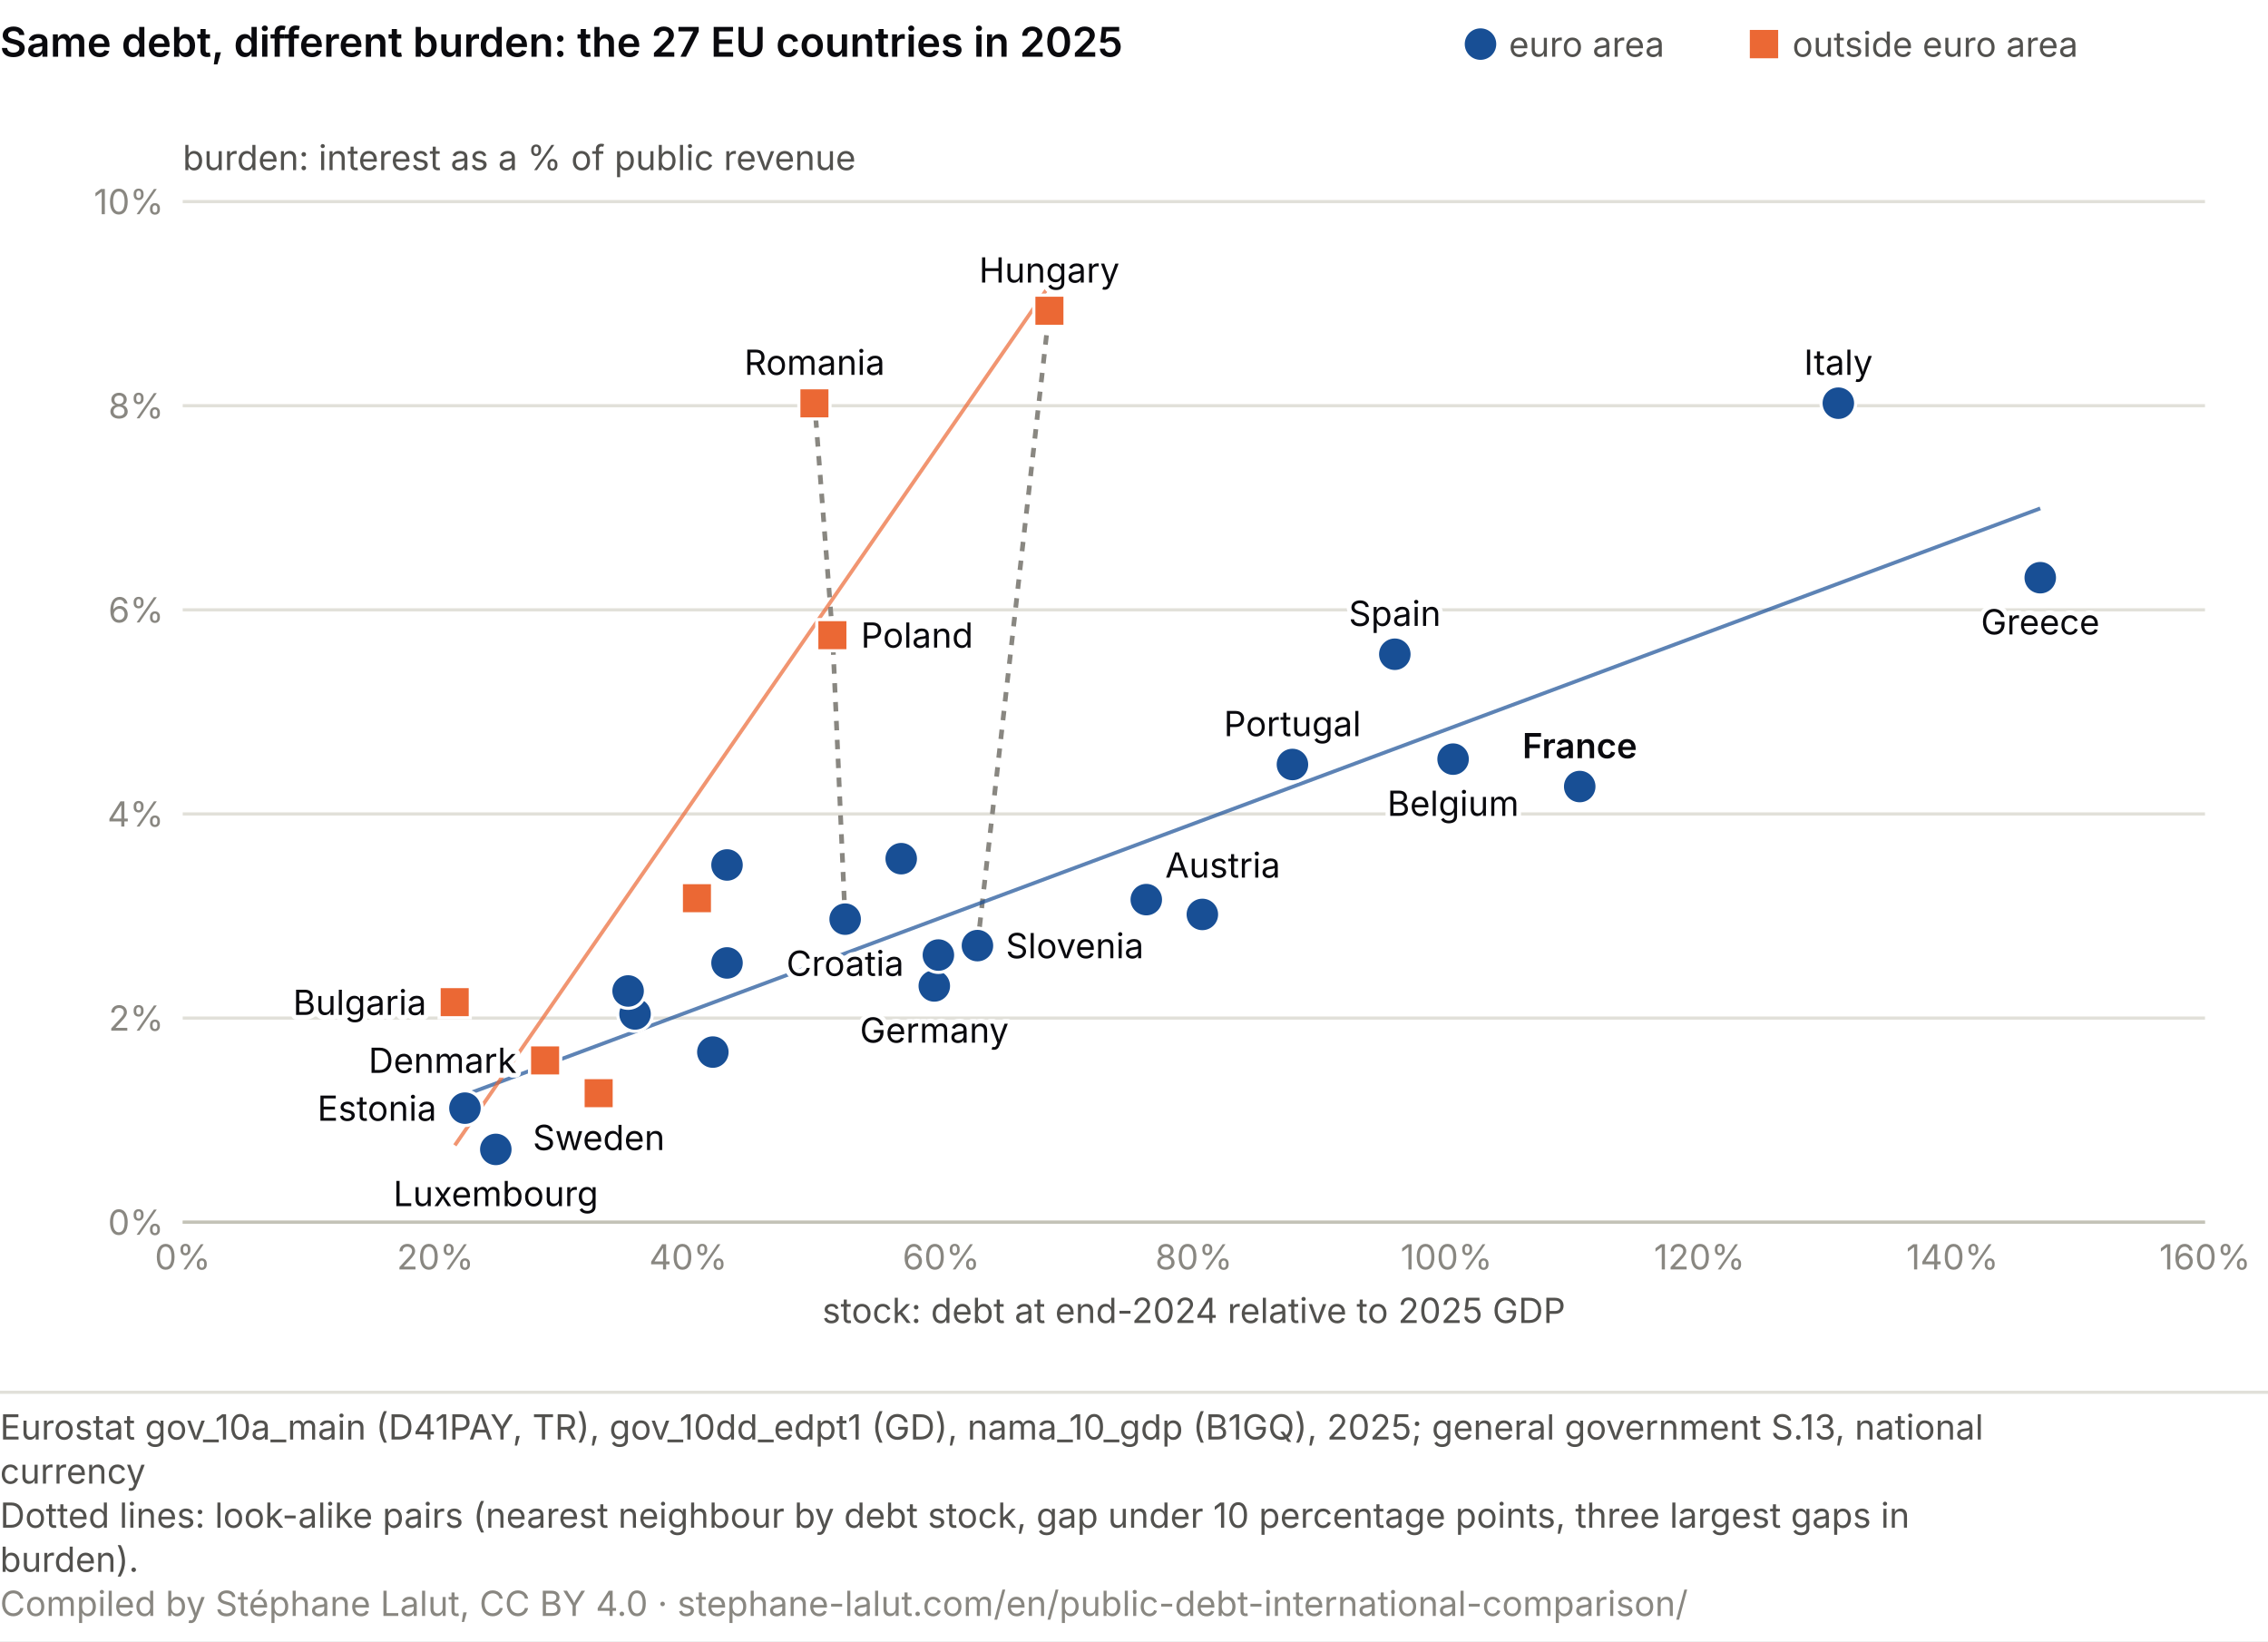
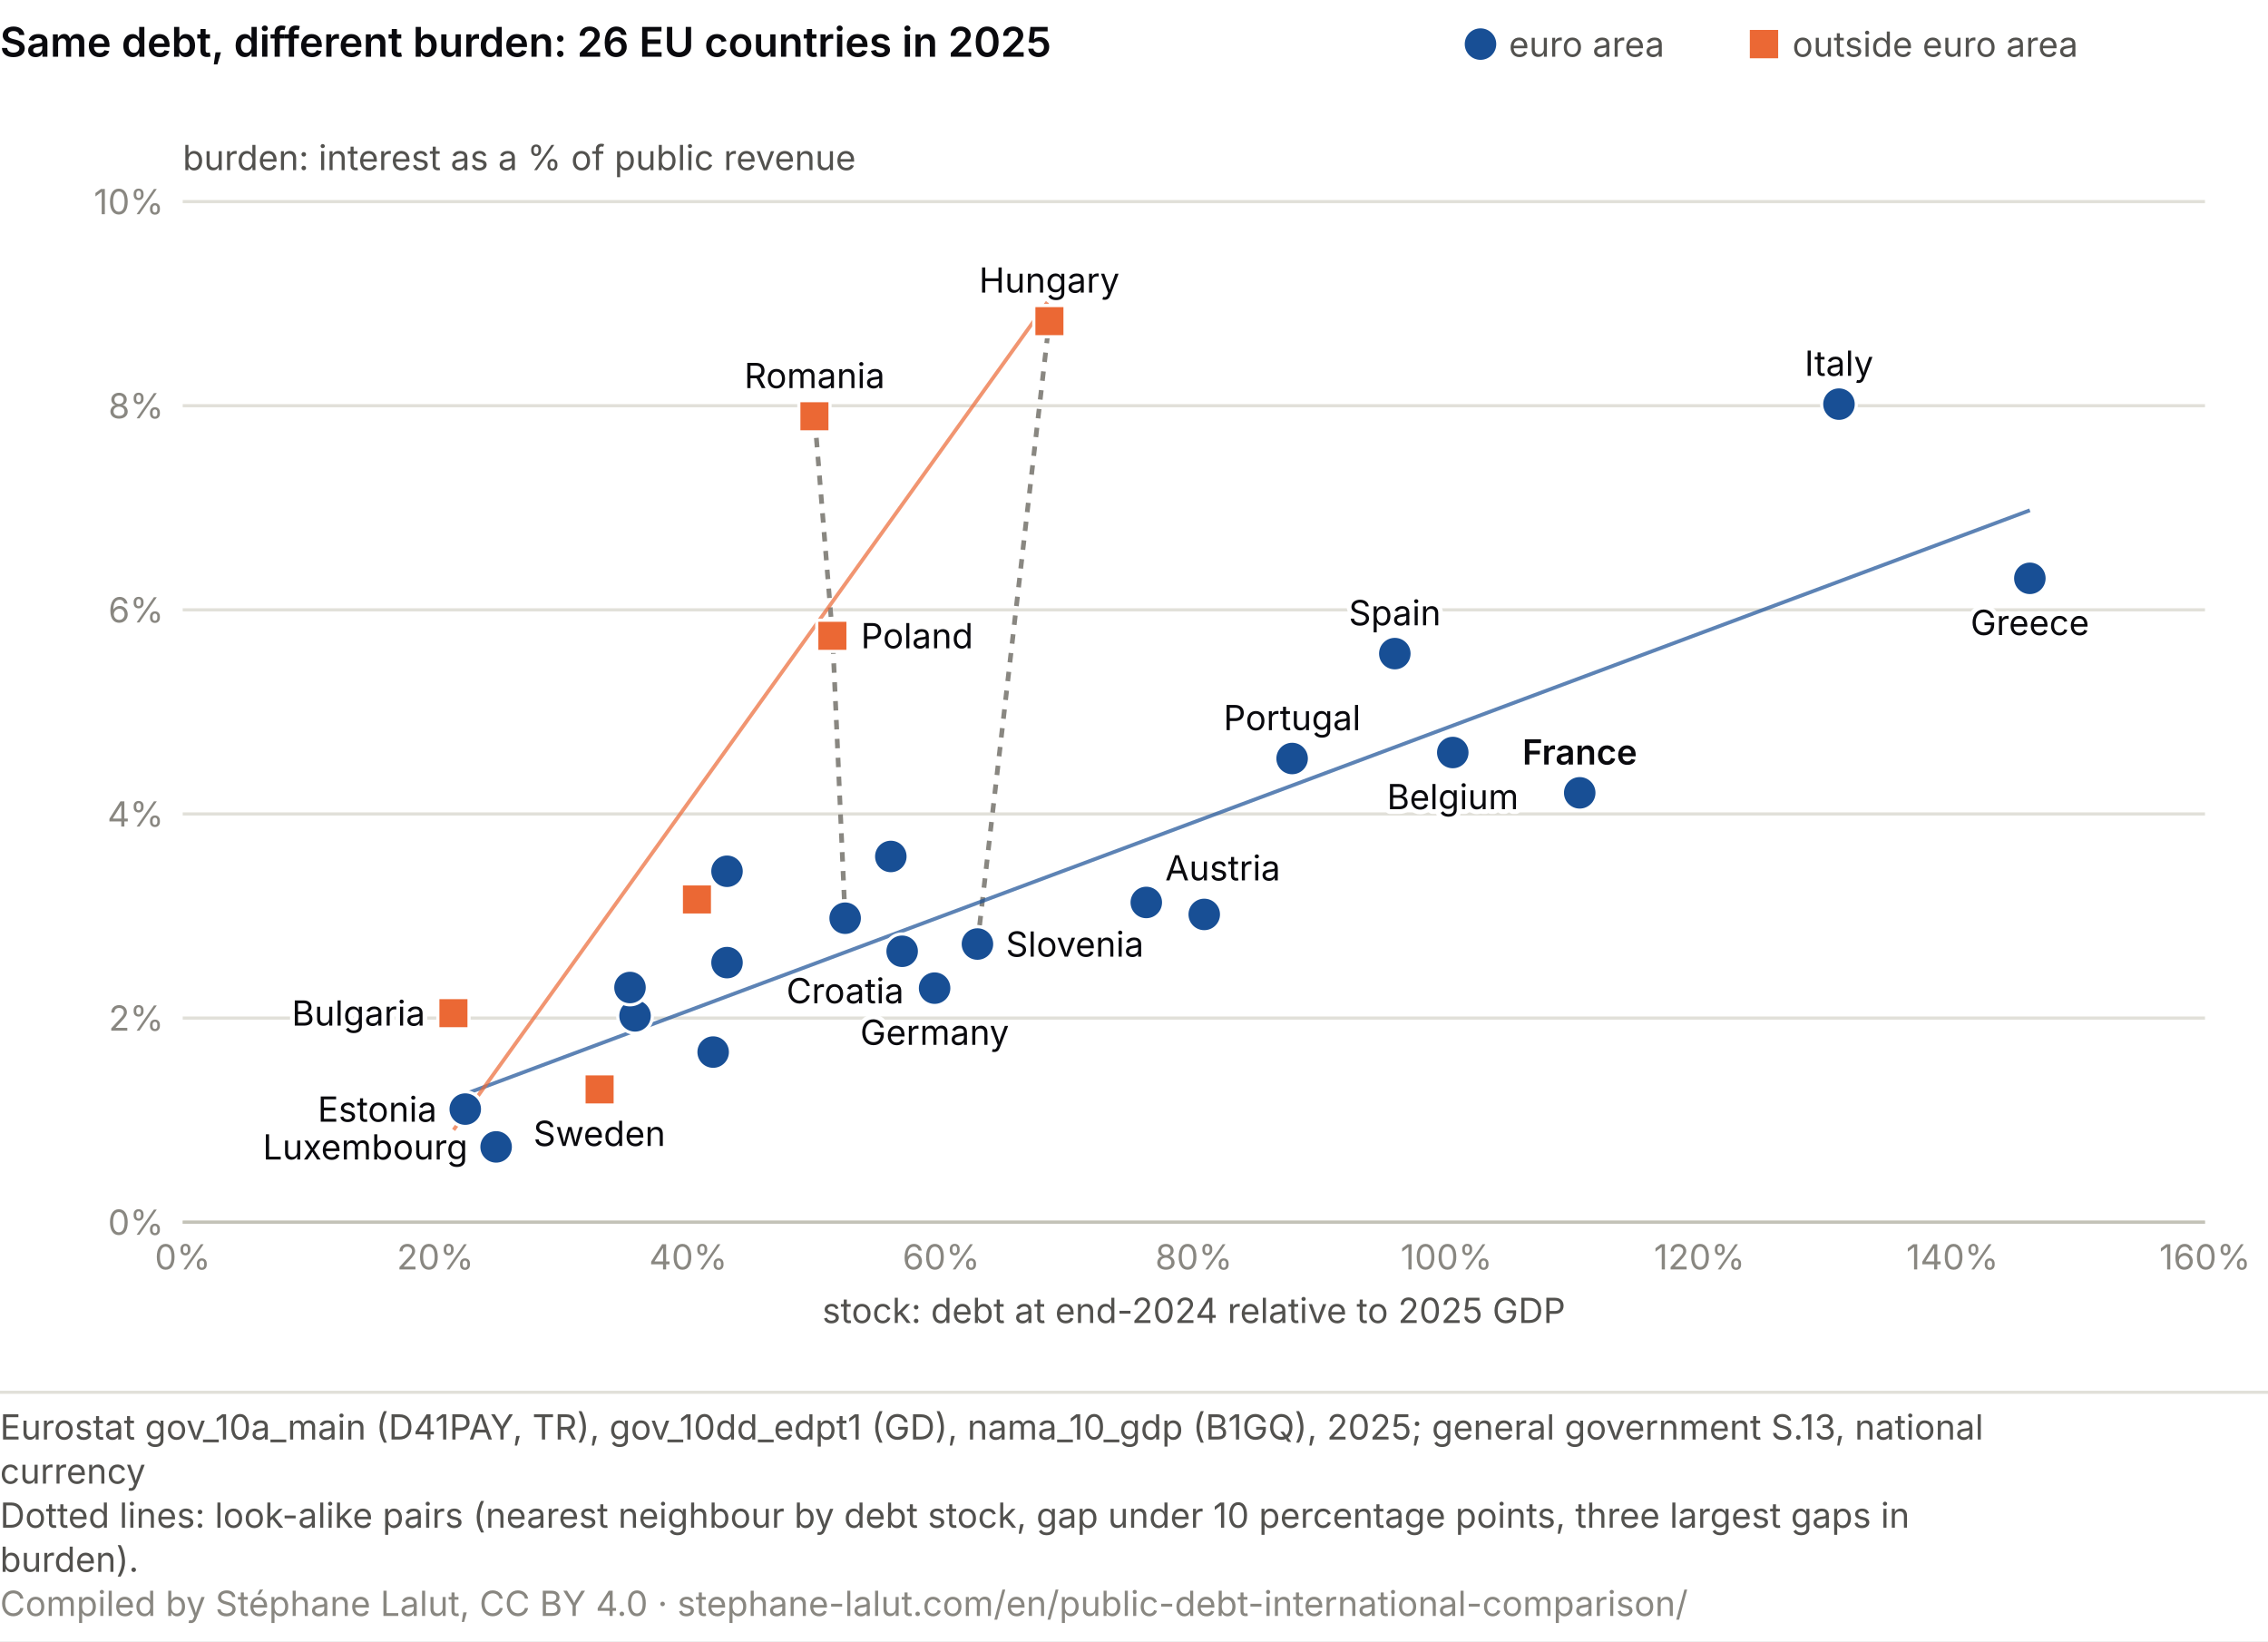
<svg xmlns="http://www.w3.org/2000/svg" viewBox="0 0 720 521" role="img" font-variant-numeric="tabular-nums" aria-labelledby="mc-t mc-d" font-family="system-ui, -apple-system, Segoe UI, sans-serif">
  <rect width="720" height="521" fill="#ffffff" />
-   <text x="0" y="18" font-size="13" font-weight="600" fill="#0A0A0E">Same debt, different burden: the 27 EU countries in 2025</text>
+   <text x="0" y="18" font-size="13" font-weight="600" fill="#0A0A0E">Same debt, different burden: 26 EU countries in 2025</text>
  <circle cx="470.0" cy="14.0" r="5.0" fill="#184f95" />
  <text x="479.0" y="18.0" font-size="11" fill="#52514e">euro area</text>
  <rect x="555.5" y="9.5" width="9.0" height="9.0" fill="#eb6834" />
  <text x="569.0" y="18.0" font-size="11" fill="#52514e">outside euro area</text>
  <line x1="58.0" y1="388.0" x2="700.0" y2="388.0" stroke="#e1e0d9" />
  <text x="52.0" y="392.0" font-size="11" fill="#898781" text-anchor="end">0%</text>
  <line x1="58.0" y1="323.2" x2="700.0" y2="323.2" stroke="#e1e0d9" />
  <text x="52.0" y="327.2" font-size="11" fill="#898781" text-anchor="end">2%</text>
  <line x1="58.0" y1="258.4" x2="700.0" y2="258.4" stroke="#e1e0d9" />
  <text x="52.0" y="262.4" font-size="11" fill="#898781" text-anchor="end">4%</text>
  <line x1="58.0" y1="193.6" x2="700.0" y2="193.6" stroke="#e1e0d9" />
  <text x="52.0" y="197.6" font-size="11" fill="#898781" text-anchor="end">6%</text>
  <line x1="58.0" y1="128.8" x2="700.0" y2="128.8" stroke="#e1e0d9" />
  <text x="52.0" y="132.8" font-size="11" fill="#898781" text-anchor="end">8%</text>
  <line x1="58.0" y1="64.0" x2="700.0" y2="64.0" stroke="#e1e0d9" />
  <text x="52.0" y="68.0" font-size="11" fill="#898781" text-anchor="end">10%</text>
  <text x="58.0" y="54.0" font-size="11" fill="#52514e">burden: interest as a % of public revenue</text>
  <line x1="58.0" y1="388.0" x2="700.0" y2="388.0" stroke="#c3c2b7" />
  <text x="58.0" y="403.0" font-size="11" fill="#898781" text-anchor="middle">0%</text>
  <text x="138.2" y="403.0" font-size="11" fill="#898781" text-anchor="middle">20%</text>
  <text x="218.5" y="403.0" font-size="11" fill="#898781" text-anchor="middle">40%</text>
  <text x="298.8" y="403.0" font-size="11" fill="#898781" text-anchor="middle">60%</text>
  <text x="379.0" y="403.0" font-size="11" fill="#898781" text-anchor="middle">80%</text>
  <text x="459.2" y="403.0" font-size="11" fill="#898781" text-anchor="middle">100%</text>
  <text x="539.5" y="403.0" font-size="11" fill="#898781" text-anchor="middle">120%</text>
  <text x="619.8" y="403.0" font-size="11" fill="#898781" text-anchor="middle">140%</text>
  <text x="700.0" y="403.0" font-size="11" fill="#898781" text-anchor="middle">160%</text>
  <text x="379.0" y="420.0" font-size="11" fill="#52514e" text-anchor="middle">stock: debt at end-2024 relative to 2025 GDP</text>
-   <line x1="310.3" y1="300.2" x2="333.1" y2="98.7" stroke="#898781" stroke-width="1.5" stroke-dasharray="3 3" />
-   <line x1="268.3" y1="291.8" x2="264.3" y2="201.6" stroke="#898781" stroke-width="1.5" stroke-dasharray="3 3" />
-   <line x1="264.3" y1="201.6" x2="258.6" y2="128.0" stroke="#898781" stroke-width="1.5" stroke-dasharray="3 3" />
-   <line x1="147.6" y1="347.6" x2="647.7" y2="161.4" stroke="#184f95" stroke-width="1.2" opacity="0.7" />
-   <line x1="144.4" y1="363.6" x2="333.1" y2="90.7" stroke="#eb6834" stroke-width="1.2" opacity="0.7" />
-   <circle cx="461.3" cy="241.0" r="5.5" fill="#184f95" stroke="#fff" stroke-width="1" />
-   <rect x="139.4" y="313.2" width="9.9" height="9.9" fill="#eb6834" stroke="#fff" stroke-width="1" />
-   <rect x="216.3" y="280.2" width="9.9" height="9.9" fill="#eb6834" stroke="#fff" stroke-width="1" />
-   <rect x="168.1" y="331.7" width="9.9" height="9.9" fill="#eb6834" stroke="#fff" stroke-width="1" />
-   <circle cx="296.6" cy="313.0" r="5.5" fill="#184f95" stroke="#fff" stroke-width="1" />
-   <circle cx="147.6" cy="351.8" r="5.5" fill="#184f95" stroke="#fff" stroke-width="1" />
-   <circle cx="201.6" cy="321.9" r="5.5" fill="#184f95" stroke="#fff" stroke-width="1" />
-   <circle cx="647.7" cy="183.4" r="5.5" fill="#184f95" stroke="#fff" stroke-width="1" />
-   <circle cx="442.8" cy="207.7" r="5.5" fill="#184f95" stroke="#fff" stroke-width="1" />
-   <circle cx="501.5" cy="249.7" r="5.5" fill="#184f95" stroke="#fff" stroke-width="1" />
-   <circle cx="268.3" cy="291.8" r="5.5" fill="#184f95" stroke="#fff" stroke-width="1" />
-   <circle cx="583.6" cy="128.0" r="5.5" fill="#184f95" stroke="#fff" stroke-width="1" />
-   <circle cx="297.9" cy="303.2" r="5.5" fill="#184f95" stroke="#fff" stroke-width="1" />
-   <circle cx="230.8" cy="305.7" r="5.5" fill="#184f95" stroke="#fff" stroke-width="1" />
-   <circle cx="199.4" cy="314.6" r="5.5" fill="#184f95" stroke="#fff" stroke-width="1" />
-   <circle cx="157.4" cy="364.9" r="5.5" fill="#184f95" stroke="#fff" stroke-width="1" />
-   <rect x="328.2" y="93.7" width="9.9" height="9.9" fill="#eb6834" stroke="#fff" stroke-width="1" />
-   <circle cx="230.8" cy="274.6" r="5.5" fill="#184f95" stroke="#fff" stroke-width="1" />
-   <circle cx="226.3" cy="334.0" r="5.5" fill="#184f95" stroke="#fff" stroke-width="1" />
-   <circle cx="363.9" cy="285.6" r="5.5" fill="#184f95" stroke="#fff" stroke-width="1" />
-   <rect x="259.3" y="196.7" width="9.9" height="9.9" fill="#eb6834" stroke="#fff" stroke-width="1" />
-   <circle cx="410.3" cy="242.7" r="5.5" fill="#184f95" stroke="#fff" stroke-width="1" />
-   <rect x="253.6" y="123.1" width="9.9" height="9.9" fill="#eb6834" stroke="#fff" stroke-width="1" />
-   <circle cx="310.3" cy="300.2" r="5.5" fill="#184f95" stroke="#fff" stroke-width="1" />
-   <circle cx="286.1" cy="272.6" r="5.5" fill="#184f95" stroke="#fff" stroke-width="1" />
-   <circle cx="381.7" cy="290.3" r="5.5" fill="#184f95" stroke="#fff" stroke-width="1" />
-   <rect x="185.1" y="342.1" width="9.9" height="9.9" fill="#eb6834" stroke="#fff" stroke-width="1" />
-   <text x="461.3" y="259.0" font-size="11" fill="#fff" stroke="#fff" stroke-width="3" stroke-linejoin="round" text-anchor="middle" aria-hidden="true">Belgium</text>
-   <text x="461.3" y="259.0" font-size="11" fill="#0A0A0E" text-anchor="middle">Belgium</text>
-   <text x="135.4" y="322.2" font-size="11" fill="#fff" stroke="#fff" stroke-width="3" stroke-linejoin="round" text-anchor="end" aria-hidden="true">Bulgaria</text>
-   <text x="135.4" y="322.2" font-size="11" fill="#0A0A0E" text-anchor="end">Bulgaria</text>
-   <text x="164.0" y="340.6" font-size="11" fill="#fff" stroke="#fff" stroke-width="3" stroke-linejoin="round" text-anchor="end" aria-hidden="true">Denmark</text>
-   <text x="164.0" y="340.6" font-size="11" fill="#0A0A0E" text-anchor="end">Denmark</text>
-   <text x="296.6" y="331.0" font-size="11" fill="#fff" stroke="#fff" stroke-width="3" stroke-linejoin="round" text-anchor="middle" aria-hidden="true">Germany</text>
-   <text x="296.6" y="331.0" font-size="11" fill="#0A0A0E" text-anchor="middle">Germany</text>
-   <text x="138.6" y="355.8" font-size="11" fill="#fff" stroke="#fff" stroke-width="3" stroke-linejoin="round" text-anchor="end" aria-hidden="true">Estonia</text>
-   <text x="138.6" y="355.8" font-size="11" fill="#0A0A0E" text-anchor="end">Estonia</text>
-   <text x="647.7" y="201.4" font-size="11" fill="#fff" stroke="#fff" stroke-width="3" stroke-linejoin="round" text-anchor="middle" aria-hidden="true">Greece</text>
-   <text x="647.7" y="201.4" font-size="11" fill="#0A0A0E" text-anchor="middle">Greece</text>
-   <text x="442.8" y="198.7" font-size="11" fill="#fff" stroke="#fff" stroke-width="3" stroke-linejoin="round" text-anchor="middle" aria-hidden="true">Spain</text>
-   <text x="442.8" y="198.7" font-size="11" fill="#0A0A0E" text-anchor="middle">Spain</text>
-   <text x="501.5" y="240.7" font-size="11" fill="#fff" stroke="#fff" stroke-width="3" stroke-linejoin="round" text-anchor="middle" font-weight="600" aria-hidden="true">France</text>
-   <text x="501.5" y="240.7" font-size="11" fill="#0A0A0E" text-anchor="middle" font-weight="600">France</text>
-   <text x="268.3" y="309.8" font-size="11" fill="#fff" stroke="#fff" stroke-width="3" stroke-linejoin="round" text-anchor="middle" aria-hidden="true">Croatia</text>
-   <text x="268.3" y="309.8" font-size="11" fill="#0A0A0E" text-anchor="middle">Croatia</text>
-   <text x="583.6" y="119.0" font-size="11" fill="#fff" stroke="#fff" stroke-width="3" stroke-linejoin="round" text-anchor="middle" aria-hidden="true">Italy</text>
-   <text x="583.6" y="119.0" font-size="11" fill="#0A0A0E" text-anchor="middle">Italy</text>
-   <text x="157.4" y="382.9" font-size="11" fill="#fff" stroke="#fff" stroke-width="3" stroke-linejoin="round" text-anchor="middle" aria-hidden="true">Luxembourg</text>
-   <text x="157.4" y="382.9" font-size="11" fill="#0A0A0E" text-anchor="middle">Luxembourg</text>
-   <text x="333.1" y="89.7" font-size="11" fill="#fff" stroke="#fff" stroke-width="3" stroke-linejoin="round" text-anchor="middle" aria-hidden="true">Hungary</text>
-   <text x="333.1" y="89.7" font-size="11" fill="#0A0A0E" text-anchor="middle">Hungary</text>
-   <text x="369.9" y="278.6" font-size="11" fill="#fff" stroke="#fff" stroke-width="3" stroke-linejoin="round" text-anchor="start" aria-hidden="true">Austria</text>
-   <text x="369.9" y="278.6" font-size="11" fill="#0A0A0E" text-anchor="start">Austria</text>
-   <text x="273.3" y="205.6" font-size="11" fill="#fff" stroke="#fff" stroke-width="3" stroke-linejoin="round" text-anchor="start" aria-hidden="true">Poland</text>
-   <text x="273.3" y="205.6" font-size="11" fill="#0A0A0E" text-anchor="start">Poland</text>
-   <text x="410.3" y="233.7" font-size="11" fill="#fff" stroke="#fff" stroke-width="3" stroke-linejoin="round" text-anchor="middle" aria-hidden="true">Portugal</text>
-   <text x="410.3" y="233.7" font-size="11" fill="#0A0A0E" text-anchor="middle">Portugal</text>
-   <text x="258.6" y="119.0" font-size="11" fill="#fff" stroke="#fff" stroke-width="3" stroke-linejoin="round" text-anchor="middle" aria-hidden="true">Romania</text>
-   <text x="258.6" y="119.0" font-size="11" fill="#0A0A0E" text-anchor="middle">Romania</text>
-   <text x="319.3" y="304.2" font-size="11" fill="#fff" stroke="#fff" stroke-width="3" stroke-linejoin="round" text-anchor="start" aria-hidden="true">Slovenia</text>
-   <text x="319.3" y="304.2" font-size="11" fill="#0A0A0E" text-anchor="start">Slovenia</text>
-   <text x="190.1" y="365.1" font-size="11" fill="#fff" stroke="#fff" stroke-width="3" stroke-linejoin="round" text-anchor="middle" aria-hidden="true">Sweden</text>
-   <text x="190.1" y="365.1" font-size="11" fill="#0A0A0E" text-anchor="middle">Sweden</text>
+   <line x1="310.3" y1="299.7" x2="333.1" y2="101.9" stroke="#898781" stroke-width="1.5" stroke-dasharray="3 3" />
+   <line x1="268.3" y1="291.5" x2="264.3" y2="201.8" stroke="#898781" stroke-width="1.5" stroke-dasharray="3 3" />
+   <line x1="264.3" y1="201.8" x2="258.6" y2="132.2" stroke="#898781" stroke-width="1.5" stroke-dasharray="3 3" />
+   <line x1="147.7" y1="347.3" x2="644.4" y2="162.0" stroke="#184f95" stroke-width="1.2" opacity="0.7" />
+   <line x1="144.0" y1="358.7" x2="333.1" y2="95.1" stroke="#eb6834" stroke-width="1.2" opacity="0.7" />
+   <circle cx="461.2" cy="238.9" r="5.5" fill="#184f95" stroke="#fff" stroke-width="1" />
+   <rect x="139.0" y="316.7" width="9.9" height="9.9" fill="#eb6834" stroke="#fff" stroke-width="1" />
+   <rect x="216.3" y="280.6" width="9.9" height="9.9" fill="#eb6834" stroke="#fff" stroke-width="1" />
+   <circle cx="296.7" cy="313.7" r="5.5" fill="#184f95" stroke="#fff" stroke-width="1" />
+   <circle cx="147.7" cy="352.1" r="5.5" fill="#184f95" stroke="#fff" stroke-width="1" />
+   <circle cx="201.6" cy="322.5" r="5.5" fill="#184f95" stroke="#fff" stroke-width="1" />
+   <circle cx="644.4" cy="183.6" r="5.5" fill="#184f95" stroke="#fff" stroke-width="1" />
+   <circle cx="442.8" cy="207.5" r="5.5" fill="#184f95" stroke="#fff" stroke-width="1" />
+   <circle cx="501.5" cy="251.7" r="5.5" fill="#184f95" stroke="#fff" stroke-width="1" />
+   <circle cx="268.3" cy="291.5" r="5.5" fill="#184f95" stroke="#fff" stroke-width="1" />
+   <circle cx="583.8" cy="128.3" r="5.5" fill="#184f95" stroke="#fff" stroke-width="1" />
+   <circle cx="286.4" cy="302.0" r="5.5" fill="#184f95" stroke="#fff" stroke-width="1" />
+   <circle cx="230.8" cy="305.6" r="5.5" fill="#184f95" stroke="#fff" stroke-width="1" />
+   <circle cx="200.0" cy="313.5" r="5.5" fill="#184f95" stroke="#fff" stroke-width="1" />
+   <circle cx="157.5" cy="364.1" r="5.5" fill="#184f95" stroke="#fff" stroke-width="1" />
+   <rect x="328.2" y="97.0" width="9.9" height="9.9" fill="#eb6834" stroke="#fff" stroke-width="1" />
+   <circle cx="230.8" cy="276.6" r="5.5" fill="#184f95" stroke="#fff" stroke-width="1" />
+   <circle cx="226.4" cy="334.0" r="5.5" fill="#184f95" stroke="#fff" stroke-width="1" />
+   <circle cx="363.9" cy="286.5" r="5.5" fill="#184f95" stroke="#fff" stroke-width="1" />
+   <rect x="259.3" y="196.9" width="9.9" height="9.9" fill="#eb6834" stroke="#fff" stroke-width="1" />
+   <circle cx="410.2" cy="240.8" r="5.5" fill="#184f95" stroke="#fff" stroke-width="1" />
+   <rect x="253.6" y="127.2" width="9.9" height="9.9" fill="#eb6834" stroke="#fff" stroke-width="1" />
+   <circle cx="310.3" cy="299.7" r="5.5" fill="#184f95" stroke="#fff" stroke-width="1" />
+   <circle cx="282.8" cy="271.9" r="5.5" fill="#184f95" stroke="#fff" stroke-width="1" />
+   <circle cx="382.3" cy="290.3" r="5.5" fill="#184f95" stroke="#fff" stroke-width="1" />
+   <rect x="185.4" y="340.9" width="9.9" height="9.9" fill="#eb6834" stroke="#fff" stroke-width="1" />
+   <text x="461.2" y="256.9" font-size="11" fill="#fff" stroke="#fff" stroke-width="3" stroke-linejoin="round" text-anchor="middle" aria-hidden="true">Belgium</text>
+   <text x="461.2" y="256.9" font-size="11" fill="#0A0A0E" text-anchor="middle">Belgium</text>
+   <text x="135.0" y="325.6" font-size="11" fill="#fff" stroke="#fff" stroke-width="3" stroke-linejoin="round" text-anchor="end" aria-hidden="true">Bulgaria</text>
+   <text x="135.0" y="325.6" font-size="11" fill="#0A0A0E" text-anchor="end">Bulgaria</text>
+   <text x="296.7" y="331.7" font-size="11" fill="#fff" stroke="#fff" stroke-width="3" stroke-linejoin="round" text-anchor="middle" aria-hidden="true">Germany</text>
+   <text x="296.7" y="331.7" font-size="11" fill="#0A0A0E" text-anchor="middle">Germany</text>
+   <text x="138.7" y="356.1" font-size="11" fill="#fff" stroke="#fff" stroke-width="3" stroke-linejoin="round" text-anchor="end" aria-hidden="true">Estonia</text>
+   <text x="138.7" y="356.1" font-size="11" fill="#0A0A0E" text-anchor="end">Estonia</text>
+   <text x="644.4" y="201.6" font-size="11" fill="#fff" stroke="#fff" stroke-width="3" stroke-linejoin="round" text-anchor="middle" aria-hidden="true">Greece</text>
+   <text x="644.4" y="201.6" font-size="11" fill="#0A0A0E" text-anchor="middle">Greece</text>
+   <text x="442.8" y="198.5" font-size="11" fill="#fff" stroke="#fff" stroke-width="3" stroke-linejoin="round" text-anchor="middle" aria-hidden="true">Spain</text>
+   <text x="442.8" y="198.5" font-size="11" fill="#0A0A0E" text-anchor="middle">Spain</text>
+   <text x="501.5" y="242.7" font-size="11" fill="#fff" stroke="#fff" stroke-width="3" stroke-linejoin="round" text-anchor="middle" font-weight="600" aria-hidden="true">France</text>
+   <text x="501.5" y="242.7" font-size="11" fill="#0A0A0E" text-anchor="middle" font-weight="600">France</text>
+   <text x="268.3" y="318.5" font-size="11" fill="#fff" stroke="#fff" stroke-width="3" stroke-linejoin="round" text-anchor="middle" aria-hidden="true">Croatia</text>
+   <text x="268.3" y="318.5" font-size="11" fill="#0A0A0E" text-anchor="middle">Croatia</text>
+   <text x="583.8" y="119.3" font-size="11" fill="#fff" stroke="#fff" stroke-width="3" stroke-linejoin="round" text-anchor="middle" aria-hidden="true">Italy</text>
+   <text x="583.8" y="119.3" font-size="11" fill="#0A0A0E" text-anchor="middle">Italy</text>
+   <text x="148.5" y="368.1" font-size="11" fill="#fff" stroke="#fff" stroke-width="3" stroke-linejoin="round" text-anchor="end" aria-hidden="true">Luxembourg</text>
+   <text x="148.5" y="368.1" font-size="11" fill="#0A0A0E" text-anchor="end">Luxembourg</text>
+   <text x="333.1" y="92.9" font-size="11" fill="#fff" stroke="#fff" stroke-width="3" stroke-linejoin="round" text-anchor="middle" aria-hidden="true">Hungary</text>
+   <text x="333.1" y="92.9" font-size="11" fill="#0A0A0E" text-anchor="middle">Hungary</text>
+   <text x="369.9" y="279.5" font-size="11" fill="#fff" stroke="#fff" stroke-width="3" stroke-linejoin="round" text-anchor="start" aria-hidden="true">Austria</text>
+   <text x="369.9" y="279.5" font-size="11" fill="#0A0A0E" text-anchor="start">Austria</text>
+   <text x="273.3" y="205.8" font-size="11" fill="#fff" stroke="#fff" stroke-width="3" stroke-linejoin="round" text-anchor="start" aria-hidden="true">Poland</text>
+   <text x="273.3" y="205.8" font-size="11" fill="#0A0A0E" text-anchor="start">Poland</text>
+   <text x="410.2" y="231.8" font-size="11" fill="#fff" stroke="#fff" stroke-width="3" stroke-linejoin="round" text-anchor="middle" aria-hidden="true">Portugal</text>
+   <text x="410.2" y="231.8" font-size="11" fill="#0A0A0E" text-anchor="middle">Portugal</text>
+   <text x="258.6" y="123.2" font-size="11" fill="#fff" stroke="#fff" stroke-width="3" stroke-linejoin="round" text-anchor="middle" aria-hidden="true">Romania</text>
+   <text x="258.6" y="123.2" font-size="11" fill="#0A0A0E" text-anchor="middle">Romania</text>
+   <text x="319.3" y="303.7" font-size="11" fill="#fff" stroke="#fff" stroke-width="3" stroke-linejoin="round" text-anchor="start" aria-hidden="true">Slovenia</text>
+   <text x="319.3" y="303.7" font-size="11" fill="#0A0A0E" text-anchor="start">Slovenia</text>
+   <text x="190.3" y="363.8" font-size="11" fill="#fff" stroke="#fff" stroke-width="3" stroke-linejoin="round" text-anchor="middle" aria-hidden="true">Sweden</text>
+   <text x="190.3" y="363.8" font-size="11" fill="#0A0A0E" text-anchor="middle">Sweden</text>
  <line x1="0" y1="442.0" x2="720" y2="442.0" stroke="#e1e0d9" />
  <text class="pied-source" x="0" y="457.0" font-size="11" fill="#52514e">Eurostat gov_10a_main (D41PAY, TR), gov_10dd_edpt1 (GD), nama_10_gdp (B1GQ), 2025; general government S.13, national</text>
  <text class="pied-source" x="0" y="471.0" font-size="11" fill="#52514e">currency</text>
  <text class="pied-note" x="0" y="485.0" font-size="11" fill="#52514e">Dotted lines: look-alike pairs (nearest neighbour by debt stock, gap under 10 percentage points, three largest gaps in</text>
  <text class="pied-note" x="0" y="499.0" font-size="11" fill="#52514e">burden).</text>
  <text class="pied-licence" x="0" y="513.0" font-size="11" fill="#898781">Compiled by Stéphane Lalut, CC BY 4.0 · stephane-lalut.com/en/public-debt-international-comparison/</text>
</svg>
